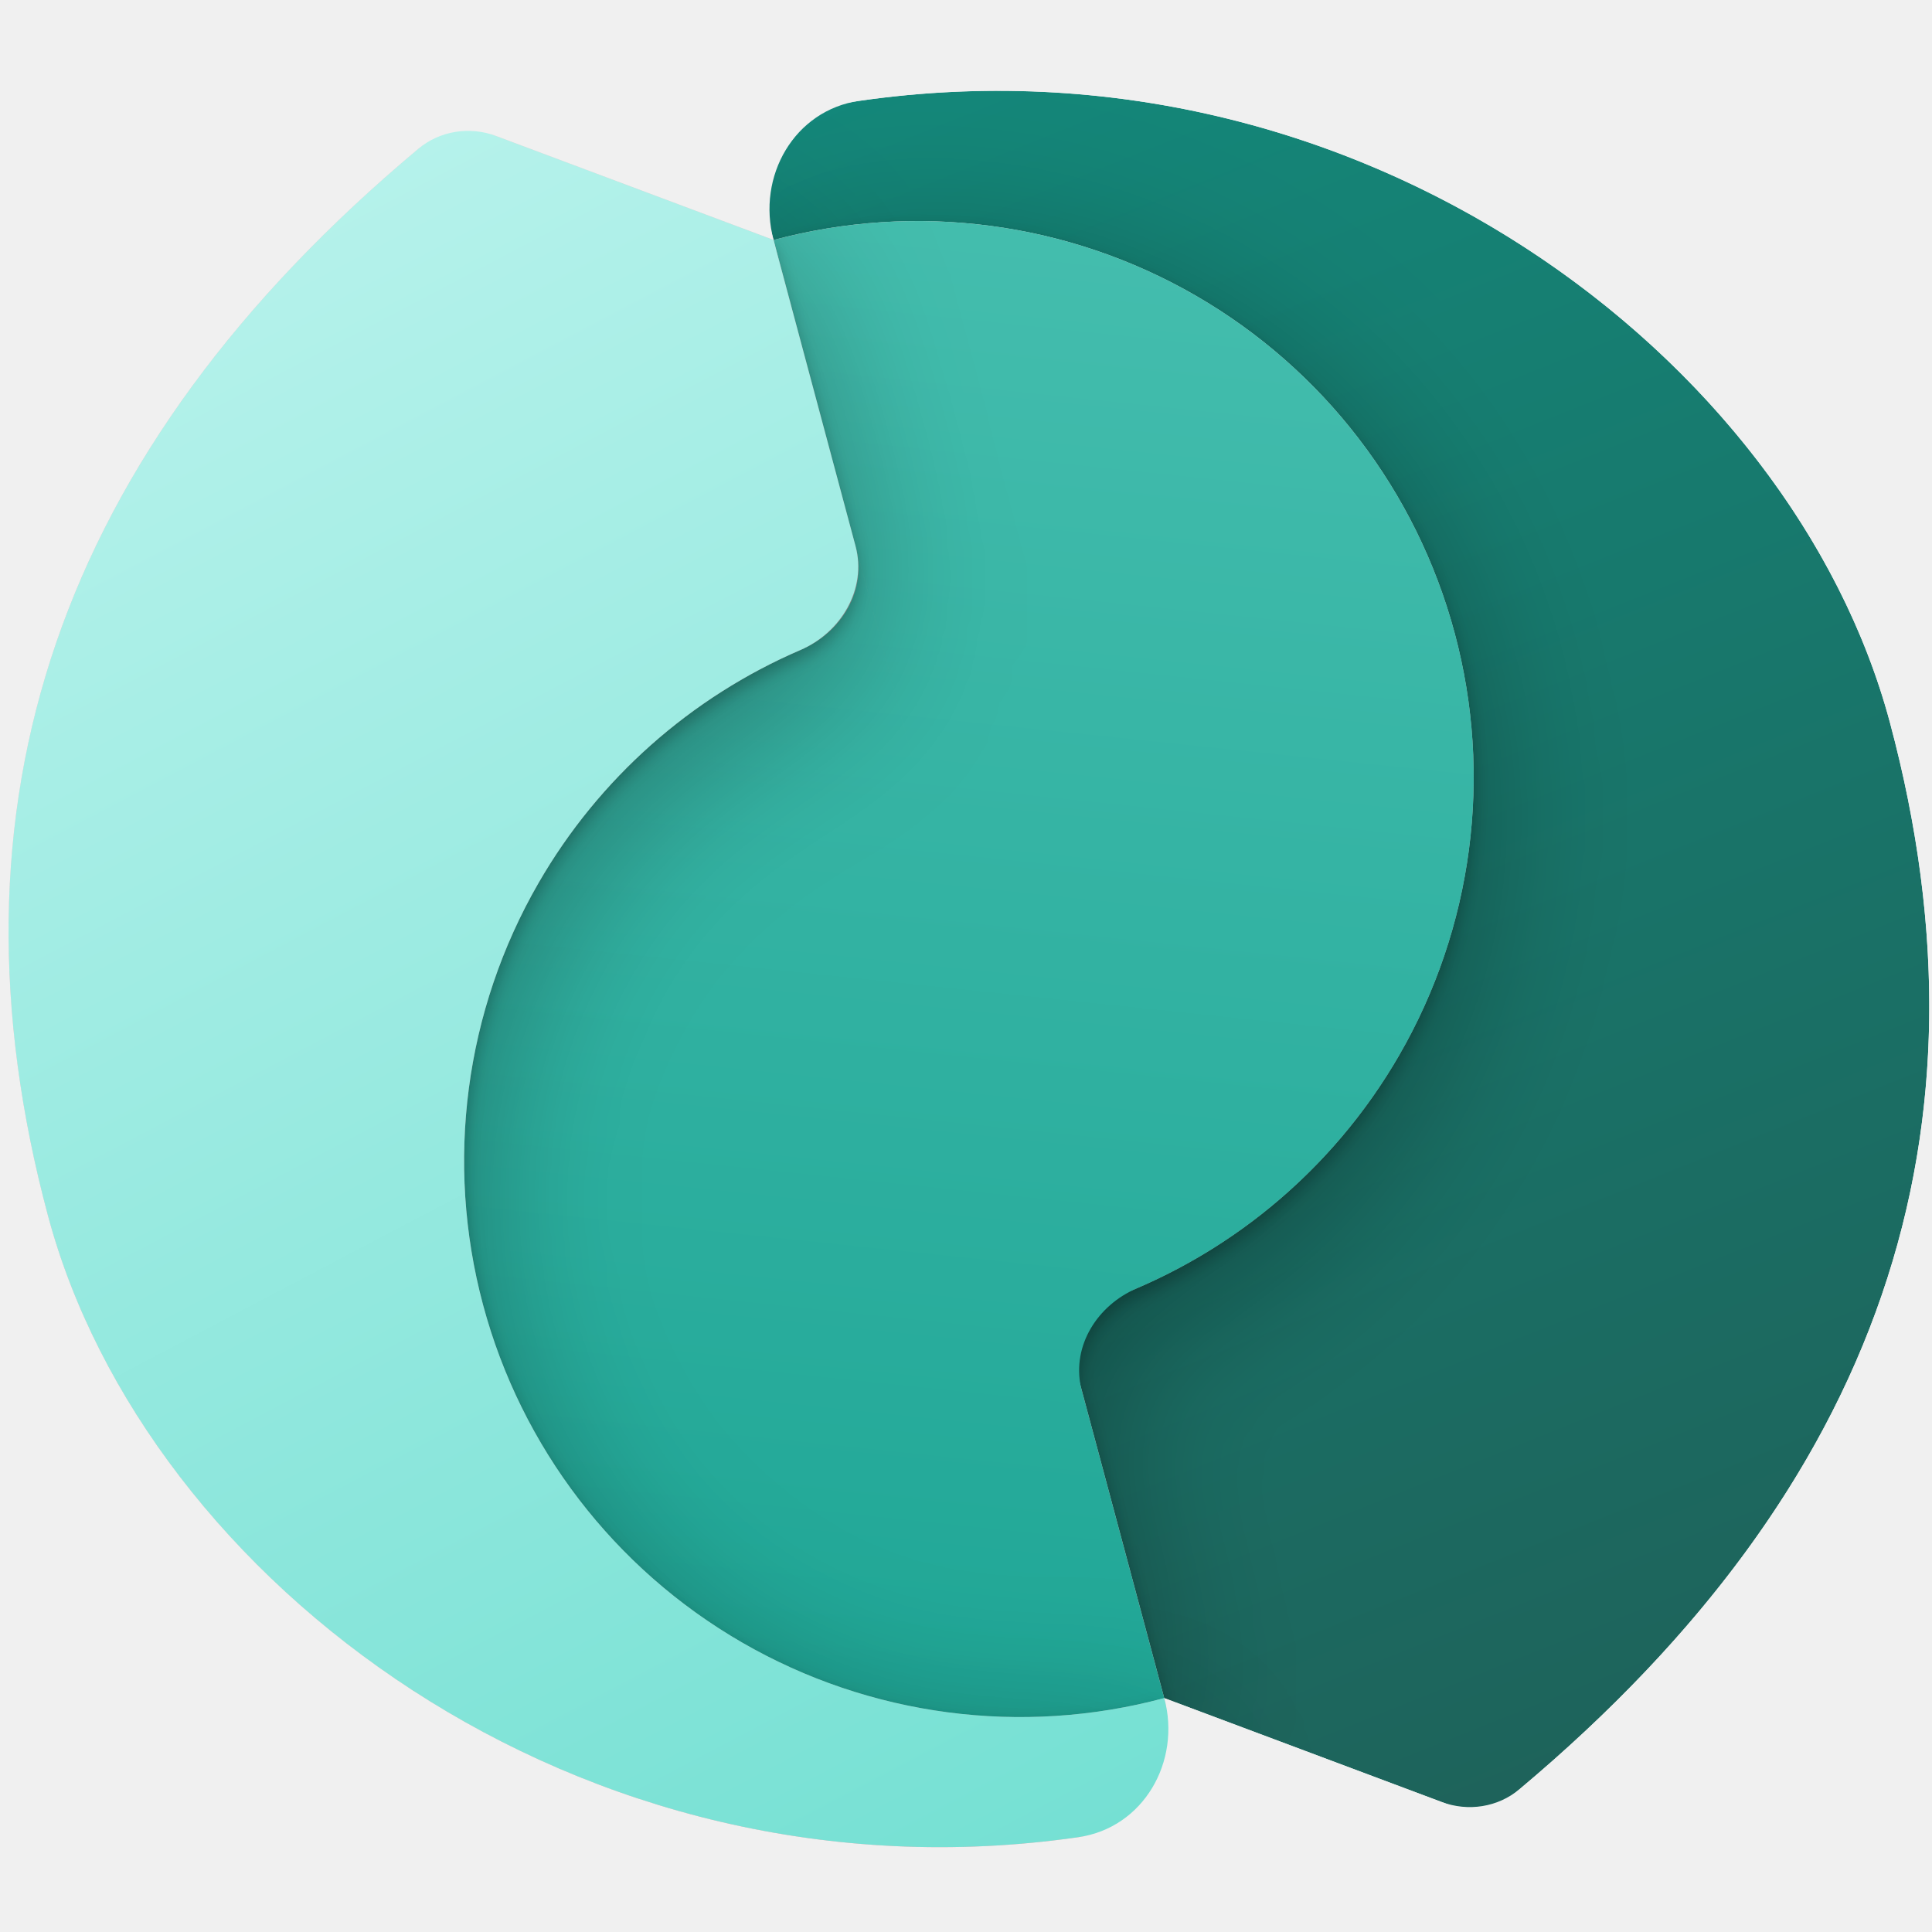
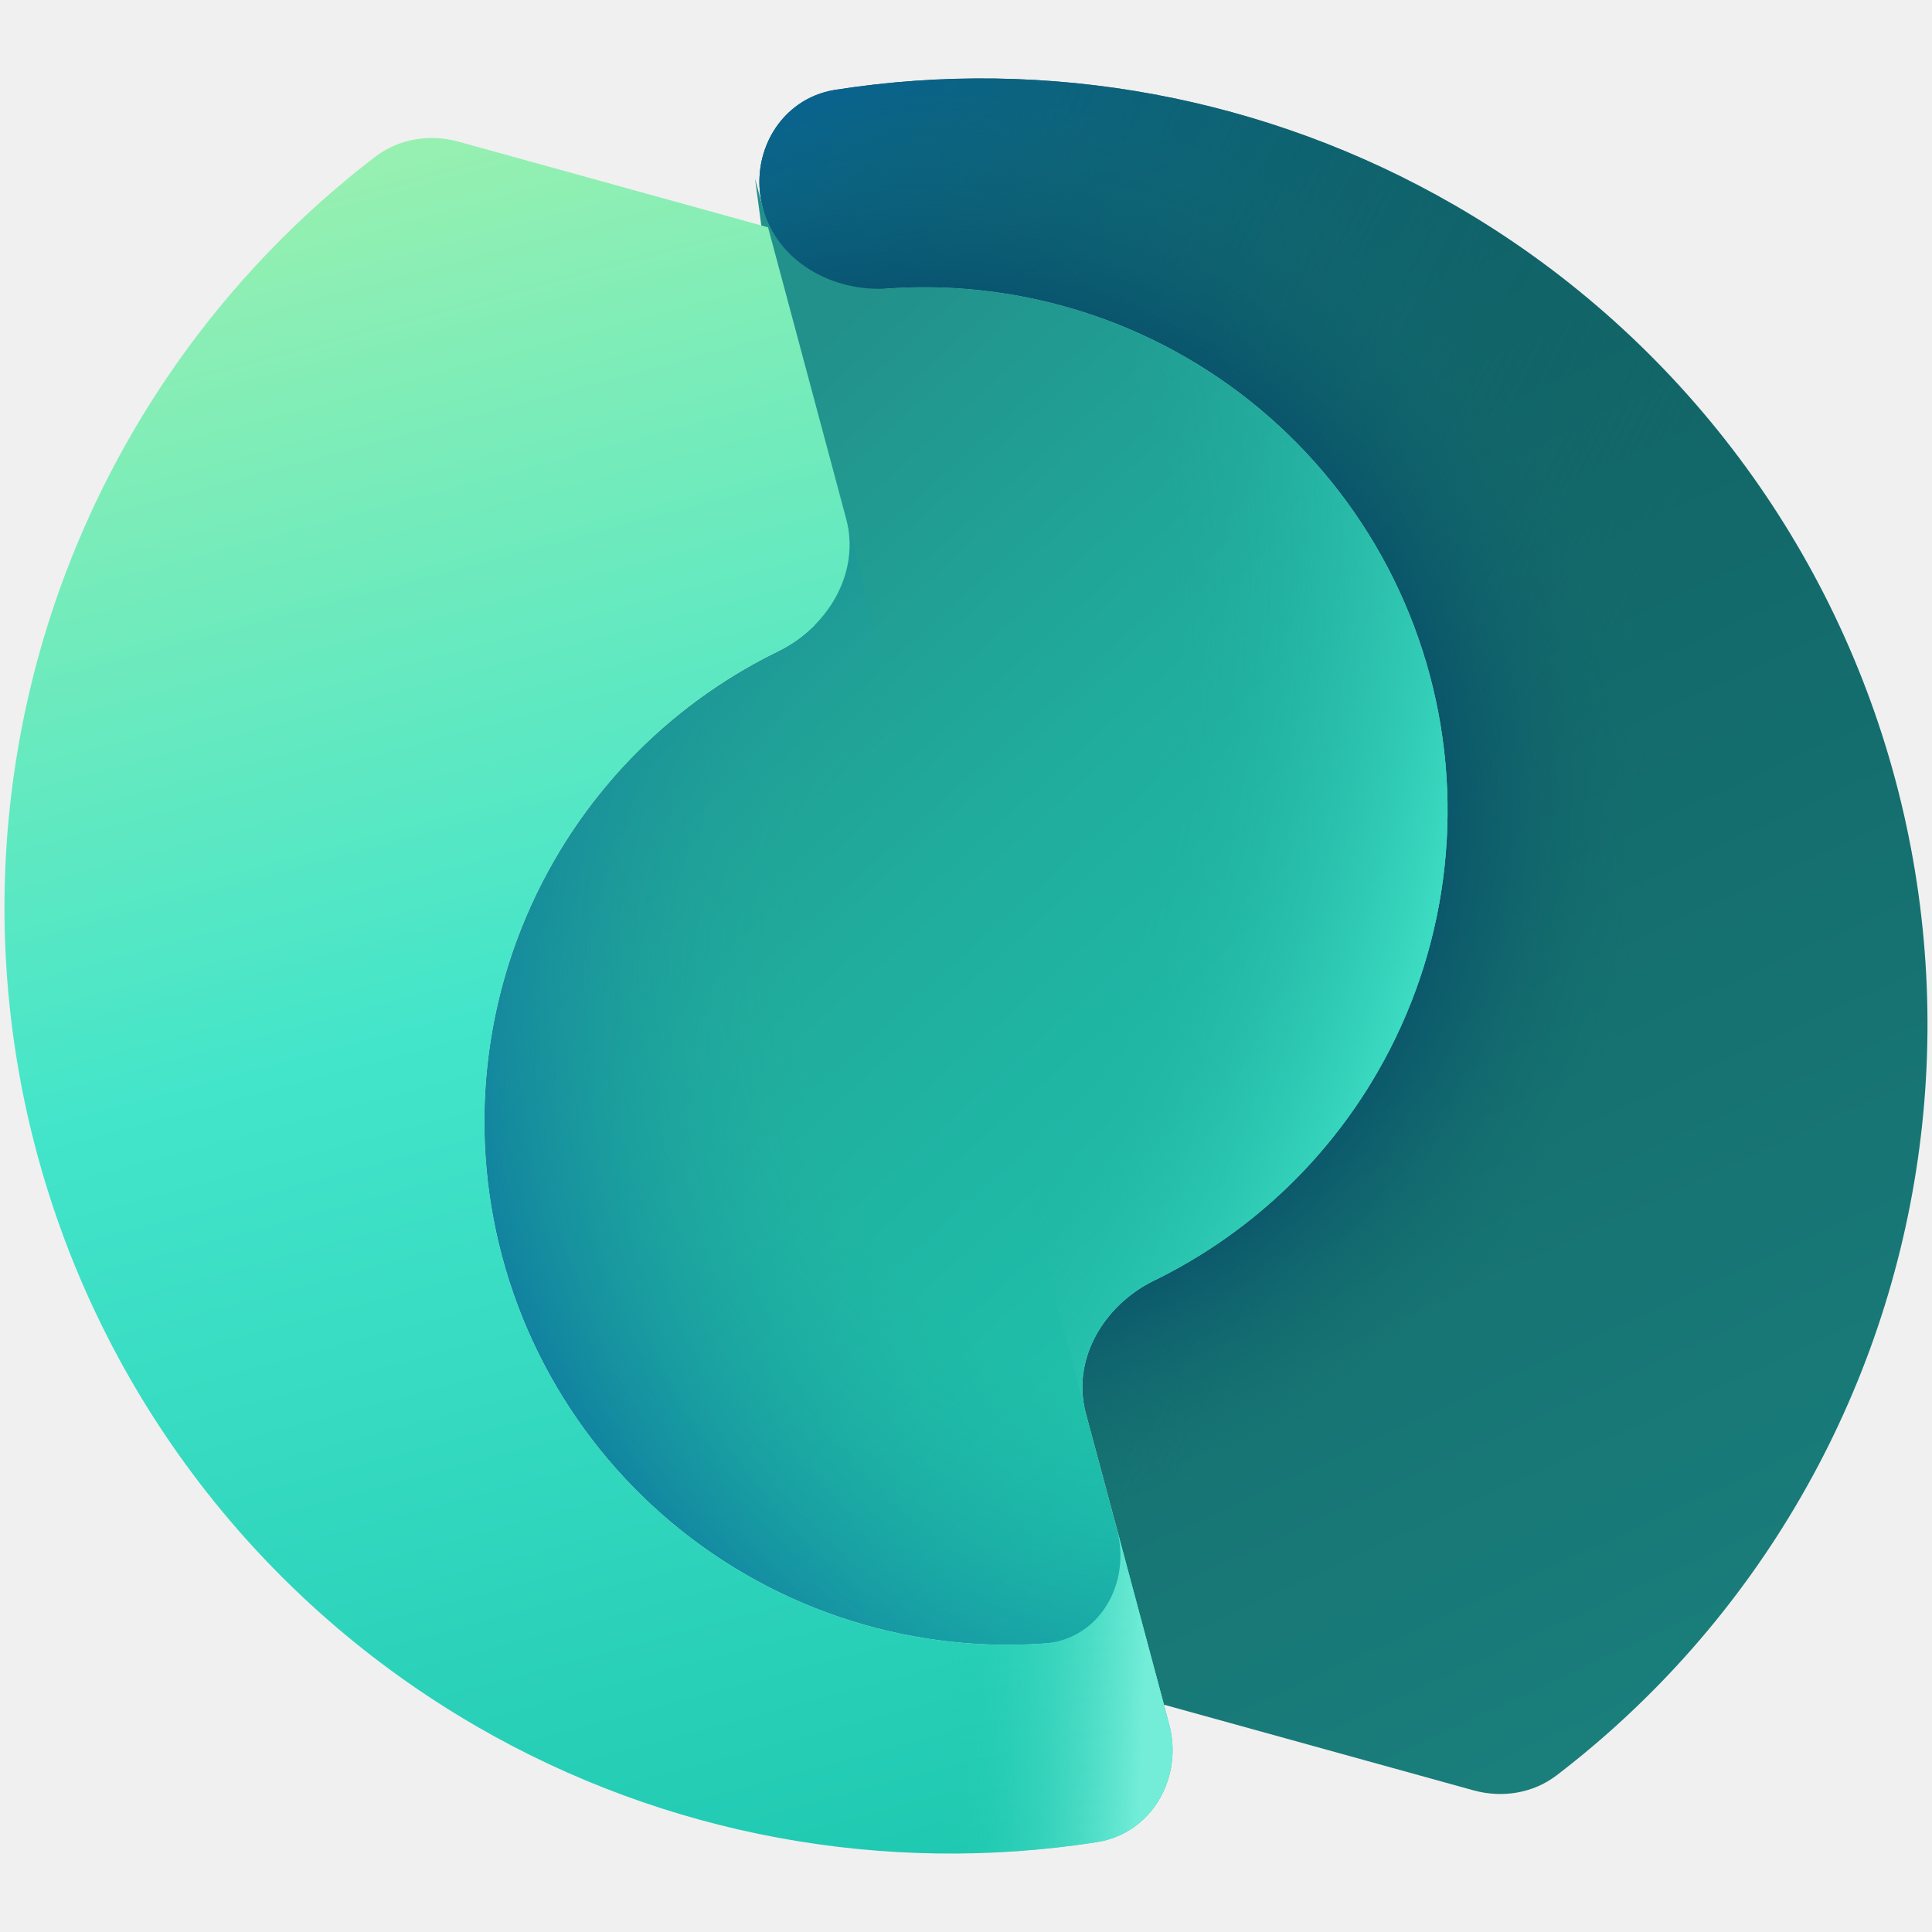
- <svg xmlns="http://www.w3.org/2000/svg" width="256" height="256" viewBox="0 0 96 96" fill="none">
-   <g clip-path="url(#clip0)">
-     <mask id="mask0" mask-type="alpha" maskUnits="userSpaceOnUse" x="0" y="4" width="96" height="88">
-       <path fill-rule="evenodd" clip-rule="evenodd" d="M2.385 60.41C7.246 78.551 28.786 94.865 53.584 91.289C56.821 90.822 58.699 87.535 57.853 84.376L71.633 89.539C72.949 90.032 74.432 89.803 75.508 88.901C93.509 73.808 99.353 56.214 93.906 35.887C89.045 17.745 67.504 1.431 42.706 5.008C39.47 5.474 37.592 8.762 38.438 11.921L24.658 6.758C23.342 6.265 21.859 6.493 20.782 7.396C2.781 22.489 -3.062 40.082 2.385 60.41Z" fill="#C4C4C4" />
-     </mask>
-     <g mask="url(#mask0)">
-       <path d="M36.905 6.204C64.076 -1.076 88.669 16.347 93.906 35.89C99.526 56.864 93.126 74.927 73.754 90.336L57.852 84.379L53.261 67.244C52.975 66.177 53.611 65.087 54.655 64.725C60.905 62.555 66.193 58.204 69.523 52.436C73.188 46.089 74.181 38.545 72.284 31.466C70.387 24.386 65.756 18.35 59.408 14.685C53.061 11.021 45.518 10.028 38.438 11.925L36.905 6.204Z" fill="url(#paint0_linear)" />
-       <g filter="url(#filter0_f)">
-         <path d="M39.804 34.284C41.809 33.425 43.098 31.324 42.523 29.175L57.85 86.376C50.77 88.273 43.227 87.28 36.879 83.616C30.532 79.951 25.9 73.915 24.003 66.835C22.106 59.755 23.099 52.212 26.764 45.865C29.764 40.668 34.354 36.622 39.804 34.284Z" fill="black" fill-opacity="0.32" />
-         <path d="M56.485 66.014C54.48 66.874 53.191 68.974 53.767 71.123L38.44 13.922C45.519 12.025 53.062 13.018 59.41 16.683C65.757 20.347 70.389 26.383 72.286 33.463C74.183 40.543 73.19 48.086 69.525 54.433C66.525 59.63 61.935 63.676 56.485 66.014Z" fill="black" fill-opacity="0.32" />
-       </g>
-       <g filter="url(#filter1_f)">
-         <path d="M39.804 32.664C41.809 31.805 43.098 29.704 42.523 27.555L57.85 84.756C50.77 86.653 43.227 85.66 36.879 81.996C30.532 78.331 25.9 72.295 24.003 65.215C22.106 58.136 23.099 50.592 26.764 44.245C29.764 39.048 34.354 35.002 39.804 32.664Z" fill="black" fill-opacity="0.24" />
-         <path d="M56.485 64.394C54.48 65.254 53.191 67.354 53.767 69.503L38.44 12.302C45.519 10.405 53.062 11.398 59.41 15.063C65.757 18.727 70.389 24.763 72.286 31.843C74.183 38.923 73.19 46.466 69.525 52.813C66.525 58.01 61.935 62.056 56.485 64.394Z" fill="black" fill-opacity="0.24" />
-       </g>
-       <path fill-rule="evenodd" clip-rule="evenodd" d="M39.804 32.288C41.809 31.429 43.098 29.328 42.523 27.18L45.598 38.657L38.44 11.926C45.519 10.029 53.062 11.022 59.41 14.687C65.757 18.352 70.389 24.388 72.286 31.467C74.183 38.547 73.19 46.09 69.525 52.438C66.525 57.634 61.935 61.681 56.485 64.018C54.539 64.853 53.258 66.856 53.712 68.939L57.85 84.381C50.77 86.278 43.227 85.284 36.879 81.62C30.532 77.955 25.9 71.919 24.003 64.839C22.106 57.76 23.099 50.217 26.764 43.869C29.764 38.672 34.354 34.626 39.804 32.288Z" fill="url(#paint1_linear)" />
-       <g filter="url(#filter2_f)">
-         <path d="M59.382 92.099C32.211 99.379 7.618 81.956 2.381 62.413C-3.239 41.439 3.161 23.375 22.534 7.967L38.435 13.924L42.509 29.127C43.081 31.261 41.797 33.428 39.768 34.302C34.334 36.641 29.757 40.682 26.764 45.867C23.099 52.214 22.106 59.758 24.003 66.837C25.9 73.917 30.531 79.953 36.879 83.618C43.226 87.282 50.77 88.275 57.849 86.378L59.382 92.099Z" fill="black" fill-opacity="0.32" />
-       </g>
-       <g filter="url(#filter3_f)">
-         <path d="M59.382 90.478C32.211 97.759 7.618 80.336 2.381 60.793C-3.239 39.819 3.161 21.756 22.534 6.347L38.435 12.304L42.509 27.507C43.081 29.641 41.797 31.808 39.768 32.682C34.334 35.021 29.757 39.062 26.764 44.247C23.099 50.594 22.106 58.138 24.003 65.217C25.9 72.297 30.531 78.333 36.879 81.998C43.226 85.662 50.77 86.655 57.849 84.758L59.382 90.478Z" fill="black" fill-opacity="0.24" />
-       </g>
-       <path d="M59.382 90.097C32.211 97.378 7.618 79.955 2.381 60.412C-3.239 39.438 3.161 21.374 22.534 5.966L38.435 11.923L42.509 27.126C43.081 29.26 41.797 31.427 39.768 32.3C34.334 34.64 29.757 38.681 26.764 43.866C23.099 50.213 22.106 57.757 24.003 64.836C25.9 71.916 30.531 77.952 36.879 81.617C43.226 85.281 50.77 86.274 57.849 84.377L59.382 90.097Z" fill="url(#paint2_linear)" />
+ <svg xmlns="http://www.w3.org/2000/svg" viewBox="0 0 96 96" fill="none" width="256" height="256">
+   <g clip-path="url(#clip0_4303_1230)">
+     <g clip-path="url(#clip1_4303_1230)">
+       <path d="M73.216 88.961C74.643 89.356 76.18 89.11 77.355 88.21C82.22 84.484 86.356 79.807 89.479 74.398C95.712 63.603 97.401 50.774 94.175 38.733C90.948 26.693 83.071 16.427 72.276 10.195C62.931 4.799 52.063 2.809 41.501 4.464C38.773 4.892 37.191 7.662 37.906 10.329L39.2 15.159C45.86 13.374 52.957 14.308 58.929 17.756C64.901 21.204 69.258 26.883 71.043 33.543C72.828 40.204 71.894 47.301 68.446 53.273C65.838 57.789 61.954 61.383 57.334 63.638C54.853 64.849 53.238 67.549 53.952 70.216L57.835 84.705L73.216 88.961Z" fill="url(#paint0_linear_4303_1230)" />
+       <path d="M73.216 88.961C74.643 89.356 76.18 89.11 77.355 88.21C82.22 84.484 86.356 79.807 89.479 74.398C95.712 63.603 97.401 50.774 94.175 38.733C90.948 26.693 83.071 16.427 72.276 10.195C62.931 4.799 52.063 2.809 41.501 4.464C38.773 4.892 37.191 7.662 37.906 10.329L39.2 15.159C45.86 13.374 52.957 14.308 58.929 17.756C64.901 21.204 69.258 26.883 71.043 33.543C72.828 40.204 71.894 47.301 68.446 53.273C65.838 57.789 61.954 61.383 57.334 63.638C54.853 64.849 53.238 67.549 53.952 70.216L57.835 84.705L73.216 88.961Z" fill="url(#paint1_linear_4303_1230)" />
+       <path d="M73.216 88.961C74.643 89.356 76.18 89.11 77.355 88.21C82.22 84.484 86.356 79.807 89.479 74.398C95.712 63.603 97.401 50.774 94.175 38.733C90.948 26.693 83.071 16.427 72.276 10.195C62.931 4.799 52.063 2.809 41.501 4.464C38.773 4.892 37.191 7.662 37.906 10.329L39.2 15.159C45.86 13.374 52.957 14.308 58.929 17.756C64.901 21.204 69.258 26.883 71.043 33.543C72.828 40.204 71.894 47.301 68.446 53.273C65.838 57.789 61.954 61.383 57.334 63.638C54.853 64.849 53.238 67.549 53.952 70.216L57.835 84.705L73.216 88.961Z" fill="url(#paint2_radial_4303_1230)" />
+       <path d="M37.906 10.329C38.62 12.996 41.37 14.526 44.124 14.335C49.253 13.978 54.413 15.148 58.929 17.756C64.901 21.203 69.259 26.882 71.043 33.543C72.828 40.203 71.894 47.3 68.446 53.272C65.838 57.789 61.954 61.382 57.334 63.638C54.857 64.847 53.243 67.54 53.949 70.203L56.8 80.842C50.14 82.626 43.042 81.692 37.071 78.244C31.099 74.796 26.741 69.117 24.956 62.457C23.172 55.796 24.106 48.699 27.554 42.727C30.162 38.211 34.046 34.617 38.665 32.362C39.344 32.031 39.956 31.587 40.475 31.064L37.518 8.88L37.906 10.329Z" fill="url(#paint3_linear_4303_1230)" />
+       <path d="M42.047 25.783C42.762 28.451 41.147 31.151 38.665 32.362C34.045 34.617 30.162 38.211 27.554 42.727C24.106 48.699 23.172 55.796 24.956 62.456C26.741 69.117 31.099 74.796 37.071 78.244C43.042 81.692 50.139 82.626 56.8 80.841L50.071 55.727L40.753 20.954L42.047 25.783Z" fill="url(#paint4_radial_4303_1230)" />
+       <path d="M53.953 70.216C53.238 67.549 54.853 64.849 57.335 63.637C61.955 61.382 65.838 57.789 68.446 53.272C71.894 47.3 72.828 40.204 71.044 33.543C69.259 26.882 64.901 21.203 58.929 17.756C54.413 15.148 49.253 13.978 44.124 14.335C41.37 14.527 38.621 12.996 37.906 10.329L37.518 8.88L45.929 40.272L55.506 76.011L53.953 70.216Z" fill="url(#paint5_radial_4303_1230)" />
+       <path d="M18.644 7.79C19.819 6.89 21.356 6.644 22.783 7.039L38.164 11.295L42.047 25.784C42.761 28.451 41.146 31.151 38.665 32.362C34.045 34.617 30.161 38.211 27.553 42.727C24.106 48.699 23.171 55.796 24.956 62.457C26.741 69.117 31.098 74.796 37.07 78.244C41.587 80.852 46.747 82.022 51.875 81.665C54.63 81.473 56.22 78.679 55.505 76.012L54.988 74.08L58.094 85.671C58.808 88.338 57.226 91.108 54.498 91.536C43.936 93.191 33.068 91.2 23.723 85.805C12.928 79.573 5.051 69.307 1.825 57.267C-1.402 45.226 0.287 32.397 6.52 21.602C9.643 16.193 13.779 11.516 18.644 7.79Z" fill="url(#paint6_linear_4303_1230)" />
+       <path d="M18.644 7.79C19.819 6.89 21.356 6.644 22.783 7.039L38.164 11.295L42.047 25.784C42.761 28.451 41.146 31.151 38.665 32.362C34.045 34.617 30.161 38.211 27.553 42.727C24.106 48.699 23.171 55.796 24.956 62.457C26.741 69.117 31.098 74.796 37.07 78.244C41.587 80.852 46.747 82.022 51.875 81.665C54.63 81.473 56.22 78.679 55.505 76.012L54.988 74.08L58.094 85.671C58.808 88.338 57.226 91.108 54.498 91.536C43.936 93.191 33.068 91.2 23.723 85.805C12.928 79.573 5.051 69.307 1.825 57.267C-1.402 45.226 0.287 32.397 6.52 21.602C9.643 16.193 13.779 11.516 18.644 7.79Z" fill="url(#paint7_linear_4303_1230)" />
    </g>
  </g>
  <defs>
-     <filter id="filter0_f" x="15.062" y="4.98" width="66.166" height="90.338" filterUnits="userSpaceOnUse" color-interpolation-filters="sRGB">
-       <feFlood flood-opacity="0" result="BackgroundImageFix" />
-       <feBlend mode="normal" in="SourceGraphic" in2="BackgroundImageFix" result="shape" />
-       <feGaussianBlur stdDeviation="4" result="effect1_foregroundBlur" />
-     </filter>
-     <filter id="filter1_f" x="22.302" y="10.6" width="51.686" height="75.858" filterUnits="userSpaceOnUse" color-interpolation-filters="sRGB">
-       <feFlood flood-opacity="0" result="BackgroundImageFix" />
-       <feBlend mode="normal" in="SourceGraphic" in2="BackgroundImageFix" result="shape" />
-       <feGaussianBlur stdDeviation="0.38" result="effect1_foregroundBlur" />
-     </filter>
-     <filter id="filter2_f" x="-7.577" y="-0.033" width="74.959" height="101.822" filterUnits="userSpaceOnUse" color-interpolation-filters="sRGB">
-       <feFlood flood-opacity="0" result="BackgroundImageFix" />
-       <feBlend mode="normal" in="SourceGraphic" in2="BackgroundImageFix" result="shape" />
-       <feGaussianBlur stdDeviation="4" result="effect1_foregroundBlur" />
-     </filter>
-     <filter id="filter3_f" x="-0.337" y="5.587" width="60.479" height="87.342" filterUnits="userSpaceOnUse" color-interpolation-filters="sRGB">
-       <feFlood flood-opacity="0" result="BackgroundImageFix" />
-       <feBlend mode="normal" in="SourceGraphic" in2="BackgroundImageFix" result="shape" />
-       <feGaussianBlur stdDeviation="0.38" result="effect1_foregroundBlur" />
-     </filter>
-     <linearGradient id="paint0_linear" x1="92.25" y1="103.502" x2="32.5" y2="-45.498" gradientUnits="userSpaceOnUse">
-       <stop stop-color="#205B54" />
-       <stop offset="0.475" stop-color="#177A6E" />
-       <stop offset="1" stop-color="#0E9C8B" />
+     <linearGradient id="paint0_linear_4303_1230" x1="44.808" y1="5.823" x2="82.783" y2="87.653" gradientUnits="userSpaceOnUse">
+       <stop stop-color="#0E5A5D" />
+       <stop offset="1" stop-color="#1A7F7C" />
    </linearGradient>
-     <linearGradient id="paint1_linear" x1="85.75" y1="124.752" x2="100.562" y2="-16.954" gradientUnits="userSpaceOnUse">
-       <stop stop-color="#0E9C8B" />
-       <stop offset="1" stop-color="#54C7B8" />
+     <linearGradient id="paint1_linear_4303_1230" x1="82.099" y1="29.606" x2="39.379" y2="7.582" gradientUnits="userSpaceOnUse">
+       <stop stop-color="#136C6C" stop-opacity="0" />
+       <stop offset="1" stop-color="#09638E" />
    </linearGradient>
-     <linearGradient id="paint2_linear" x1="-3.001" y1="-15.248" x2="69.749" y2="123.002" gradientUnits="userSpaceOnUse">
-       <stop stop-color="#CBF8F3" />
-       <stop offset="1" stop-color="#5CD9CA" />
+     <radialGradient id="paint2_radial_4303_1230" cx="0" cy="0" r="1" gradientUnits="userSpaceOnUse" gradientTransform="translate(45.9291 40.2726) rotate(-17.3071) scale(36.2104 35.6071)">
+       <stop offset="0.599" stop-color="#024169" />
+       <stop offset="1" stop-color="#136C6C" stop-opacity="0" />
+     </radialGradient>
+     <linearGradient id="paint3_linear_4303_1230" x1="66" y1="71.5" x2="27.5" y2="29" gradientUnits="userSpaceOnUse">
+       <stop stop-color="#1EC8B0" />
+       <stop offset="0.597" stop-color="#20AC9D" />
+       <stop offset="1" stop-color="#22918B" />
    </linearGradient>
-     <clipPath id="clip0">
-       <path d="M0 0H96V96H0V0Z" fill="white" />
+     <radialGradient id="paint4_radial_4303_1230" cx="0" cy="0" r="1" gradientUnits="userSpaceOnUse" gradientTransform="translate(55.0001 51.5) rotate(162.289) scale(34.8947 41.6755)">
+       <stop offset="0.425" stop-color="#20AC9D" stop-opacity="0" />
+       <stop offset="1" stop-color="#0C74A1" />
+     </radialGradient>
+     <radialGradient id="paint5_radial_4303_1230" cx="0" cy="0" r="1" gradientUnits="userSpaceOnUse" gradientTransform="translate(39.0001 41.5) rotate(17.1027) scale(34.0037 62.4758)">
+       <stop offset="0.512" stop-color="#20AC9D" stop-opacity="0" />
+       <stop offset="1" stop-color="#43E5CA" />
+     </radialGradient>
+     <linearGradient id="paint6_linear_4303_1230" x1="13.065" y1="8.417" x2="36.688" y2="96.583" gradientUnits="userSpaceOnUse">
+       <stop stop-color="#98F0B0" />
+       <stop offset="0.475" stop-color="#43E5CA" />
+       <stop offset="1" stop-color="#1EC8B0" />
+     </linearGradient>
+     <linearGradient id="paint7_linear_4303_1230" x1="47.252" y1="81.15" x2="56.992" y2="81.595" gradientUnits="userSpaceOnUse">
+       <stop stop-color="#1EC8B0" stop-opacity="0" />
+       <stop offset="1" stop-color="#73EDD8" />
+     </linearGradient>
+     <clipPath id="clip0_4303_1230">
+       <rect width="96" height="96" fill="white" />
+     </clipPath>
+     <clipPath id="clip1_4303_1230">
+       <rect width="96" height="96" fill="white" />
    </clipPath>
  </defs>
</svg>
